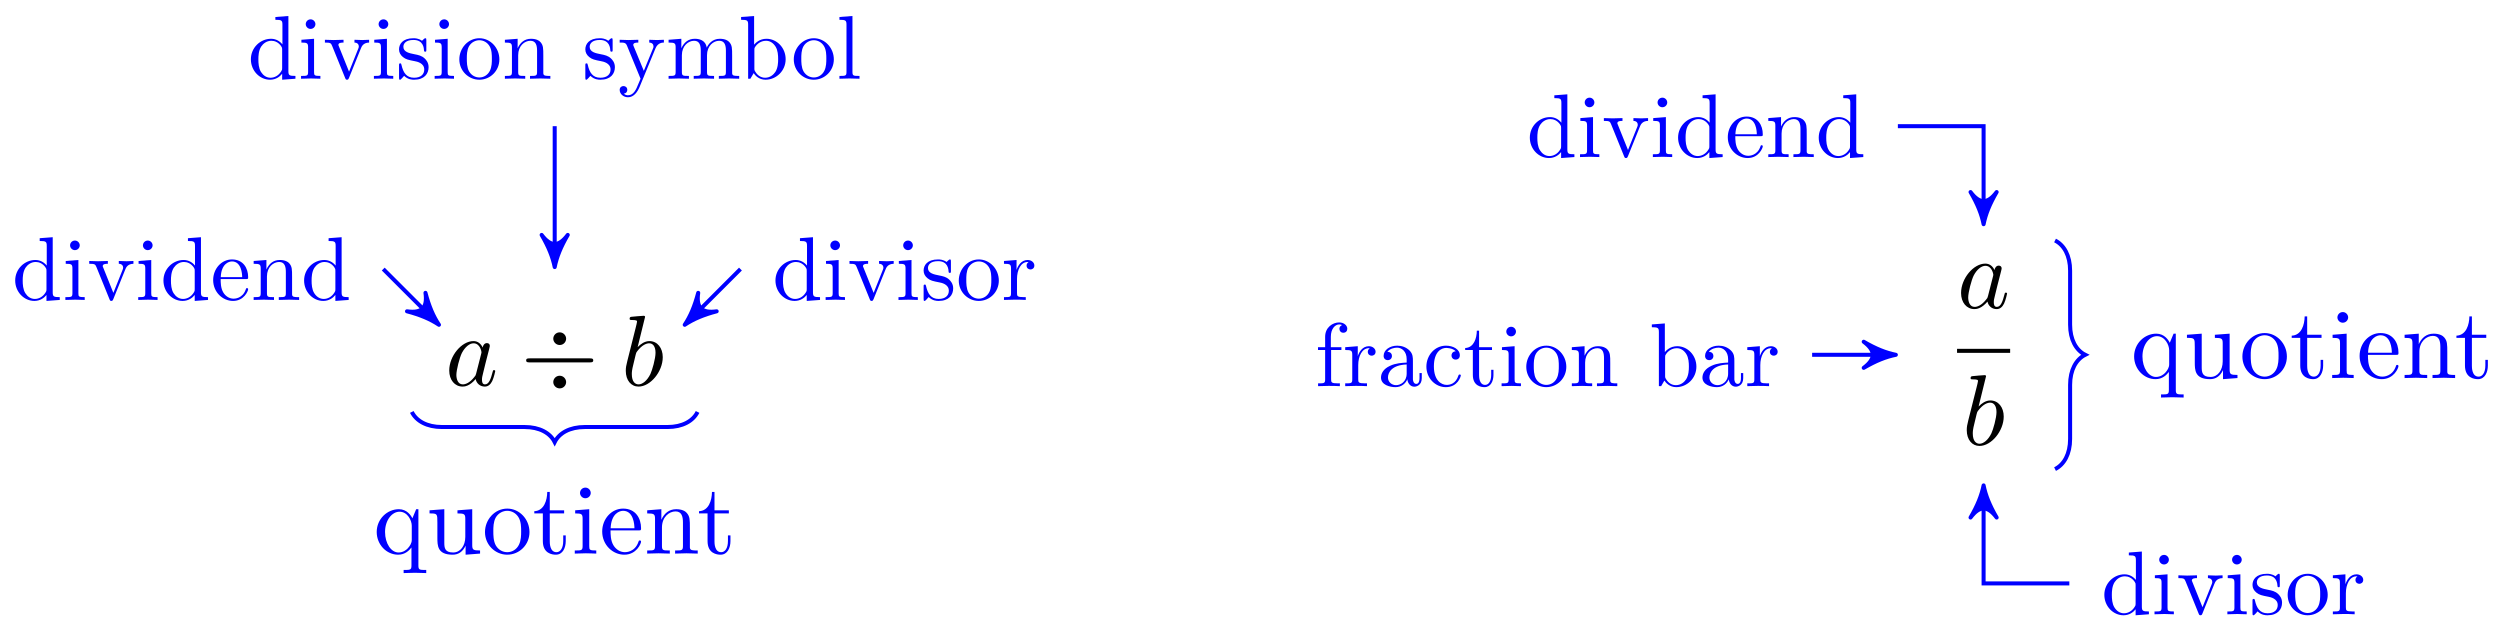
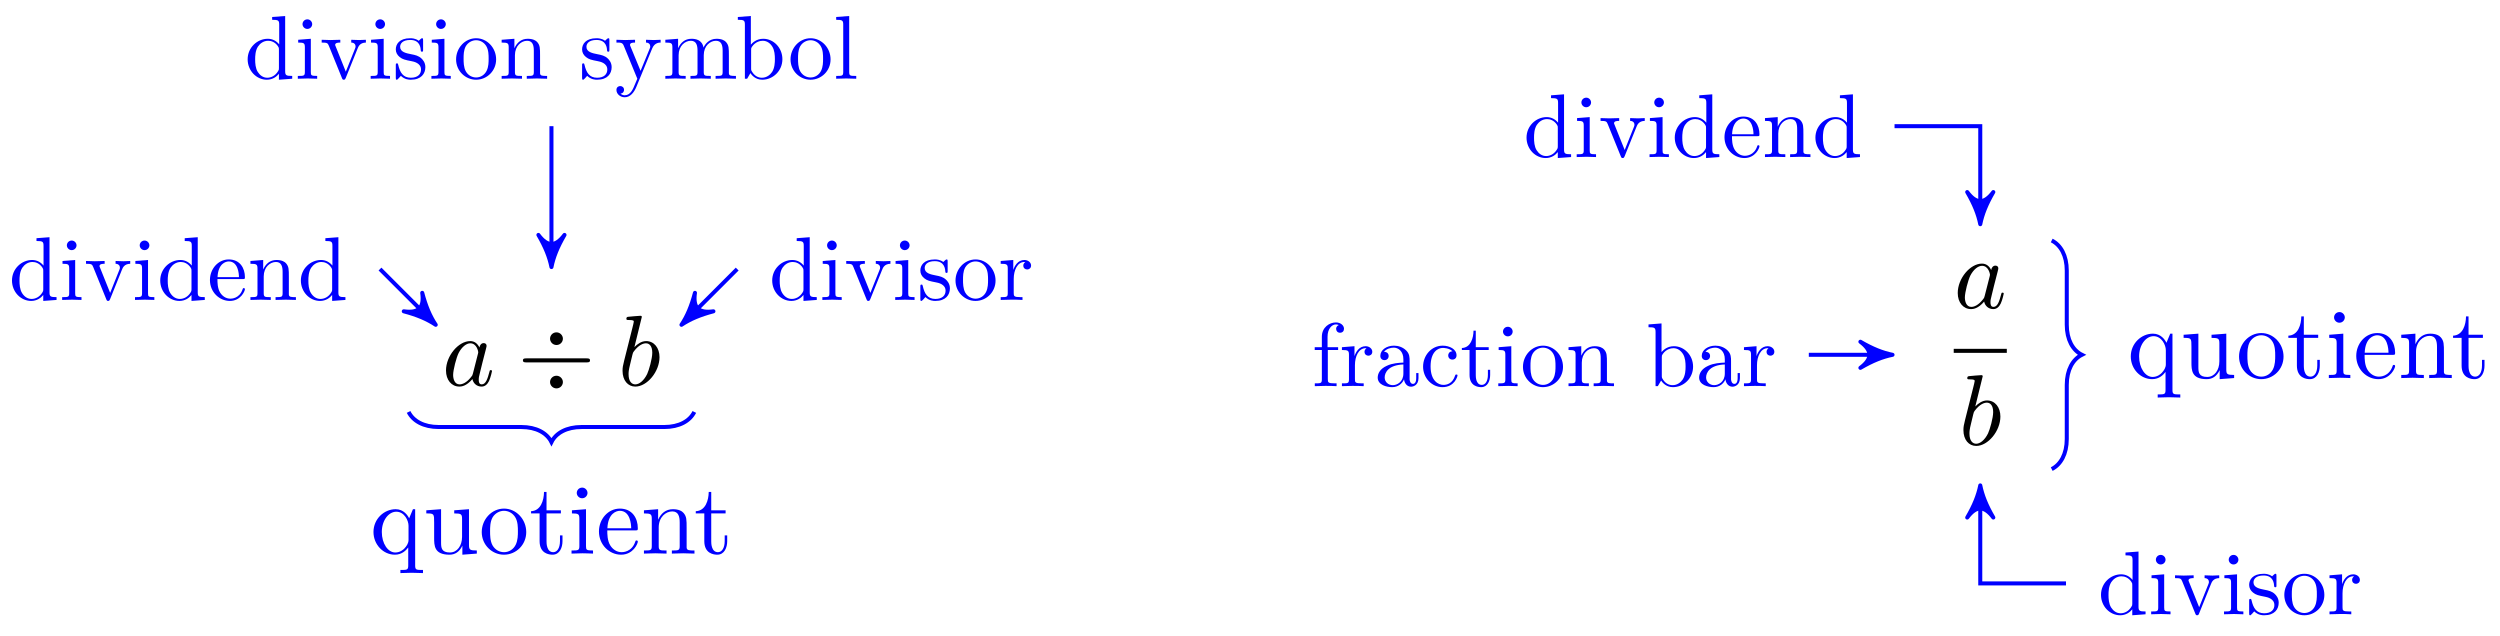
<svg xmlns="http://www.w3.org/2000/svg" xmlns:xlink="http://www.w3.org/1999/xlink" version="1.1" width="248" height="63" viewBox="0 0 248 63">
  <defs>
    <path id="font_1_1" d="M.373 .378C.355 .415 .326 .442 .281 .442 .164 .442 .04 .295 .04 .149 .04 .055 .095-.011 .173-.011 .193-.011 .243-.007 .303 .064 .311 .022 .346-.011 .394-.011 .429-.011 .452 .012 .468 .044 .485 .08 .498 .141 .498 .143 .498 .153 .489 .153 .486 .153 .476 .153 .475 .149 .472 .135 .455 .07 .437 .011 .396 .011 .369 .011 .366 .037 .366 .057 .366 .079 .368 .087 .379 .131 .39 .173 .392 .183 .401 .221L.437 .361C.444 .389 .444 .391 .444 .395 .444 .412 .432 .422 .415 .422 .391 .422 .376 .4 .373 .378M.308 .119C.303 .101 .303 .099 .288 .082 .244 .027 .203 .011 .175 .011 .125 .011 .111 .066 .111 .105 .111 .155 .143 .278 .166 .324 .197 .383 .242 .42 .282 .42 .347 .42 .361 .338 .361 .332 .361 .326 .359 .32 .358 .315L.308 .119Z" />
    <path id="font_2_1" d="M.453 .466C.453 .498 .426 .529 .389 .529 .351 .529 .325 .498 .325 .466 .325 .434 .352 .403 .389 .403 .427 .403 .453 .434 .453 .466M.453 .034C.453 .066 .426 .097 .389 .097 .351 .097 .325 .066 .325 .034 .325 .002 .352-.029 .389-.029 .427-.029 .453 .002 .453 .034M.09 .27C.073 .27 .055 .27 .055 .25 .055 .23 .073 .23 .09 .23H.688C.705 .23 .723 .23 .723 .25 .723 .27 .705 .27 .688 .27H.09Z" />
    <path id="font_1_2" d="M.239 .683C.239 .684 .239 .694 .226 .694 .203 .694 .13 .686 .104 .684 .096 .683 .085 .682 .085 .664 .085 .652 .094 .652 .109 .652 .157 .652 .159 .645 .159 .635 .159 .628 .15 .594 .145 .573L.063 .247C.051 .197 .047 .181 .047 .146 .047 .051 .1-.011 .174-.011 .292-.011 .415 .138 .415 .282 .415 .373 .362 .442 .282 .442 .236 .442 .195 .413 .165 .382L.239 .683M.145 .305C.151 .327 .151 .329 .16 .34 .209 .405 .254 .42 .28 .42 .316 .42 .343 .39 .343 .326 .343 .267 .31 .152 .292 .114 .259 .047 .213 .011 .174 .011 .14 .011 .107 .038 .107 .112 .107 .131 .107 .15 .123 .213L.145 .305Z" />
    <path id="font_3_47" d="M.527 0V.031C.457 .031 .449 .038 .449 .087V.694L.305 .683V.652C.375 .652 .383 .645 .383 .596V.38C.354 .416 .311 .442 .257 .442 .139 .442 .034 .344 .034 .215 .034 .088 .132-.011 .246-.011 .31-.011 .355 .023 .38 .055V-.011L.527 0M.38 .118C.38 .1 .38 .098 .369 .081 .339 .033 .294 .011 .251 .011 .206 .011 .17 .037 .146 .075 .12 .116 .117 .173 .117 .214 .117 .251 .119 .311 .148 .356 .169 .387 .207 .42 .261 .42 .296 .42 .338 .405 .369 .36 .38 .343 .38 .341 .38 .323V.118Z" />
    <path id="font_3_66" d="M.247 0V.031C.181 .031 .177 .036 .177 .075V.442L.037 .431V.4C.102 .4 .111 .394 .111 .345V.076C.111 .031 .1 .031 .033 .031V0L.143 .003C.178 .003 .213 .001 .247 0M.192 .604C.192 .631 .169 .657 .139 .657 .105 .657 .085 .629 .085 .604 .085 .577 .108 .551 .138 .551 .172 .551 .192 .579 .192 .604Z" />
    <path id="font_3_112" d="M.508 .4V.431C.485 .429 .456 .428 .433 .428L.346 .431V.4C.383 .399 .394 .376 .394 .357 .394 .348 .392 .344 .388 .333L.286 .078 .174 .357C.168 .37 .168 .374 .168 .374 .168 .4 .207 .4 .225 .4V.431L.116 .428C.089 .428 .049 .429 .019 .431V.4C.082 .4 .086 .394 .099 .363L.243 .008C.249-.006 .251-.011 .264-.011 .277-.011 .281-.002 .285 .008L.416 .333C.425 .356 .442 .399 .508 .4Z" />
    <path id="font_3_98" d="M.36 .128C.36 .181 .33 .211 .318 .223 .285 .255 .246 .263 .204 .271 .148 .282 .081 .295 .081 .353 .081 .388 .107 .429 .193 .429 .303 .429 .308 .339 .31 .308 .311 .299 .322 .299 .322 .299 .335 .299 .335 .304 .335 .323V.424C.335 .441 .335 .448 .324 .448 .319 .448 .317 .448 .304 .436 .301 .432 .291 .423 .287 .42 .249 .448 .208 .448 .193 .448 .071 .448 .033 .381 .033 .325 .033 .29 .049 .262 .076 .24 .108 .214 .136 .208 .208 .194 .23 .19 .312 .174 .312 .102 .312 .051 .277 .011 .199 .011 .115 .011 .079 .068 .06 .153 .057 .166 .056 .17 .046 .17 .033 .17 .033 .163 .033 .145V.013C.033-.004 .033-.011 .044-.011 .049-.011 .05-.01 .069 .009 .071 .011 .071 .013 .089 .032 .133-.01 .178-.011 .199-.011 .314-.011 .36 .056 .36 .128V.128Z" />
    <path id="font_3_81" d="M.471 .214C.471 .342 .371 .448 .25 .448 .125 .448 .028 .339 .028 .214 .028 .085 .132-.011 .249-.011 .37-.011 .471 .087 .471 .214M.388 .222C.388 .186 .388 .132 .366 .088 .344 .043 .3 .014 .25 .014 .207 .014 .163 .035 .136 .081 .111 .125 .111 .186 .111 .222 .111 .261 .111 .315 .135 .359 .162 .405 .209 .426 .249 .426 .293 .426 .336 .404 .362 .361 .388 .318 .388 .26 .388 .222Z" />
    <path id="font_3_77" d="M.535 0V.031C.483 .031 .458 .031 .457 .061V.252C.457 .338 .457 .369 .426 .405 .412 .422 .379 .442 .321 .442 .248 .442 .201 .399 .173 .337V.442L.032 .431V.4C.102 .4 .11 .393 .11 .344V.076C.11 .031 .099 .031 .032 .031V0L.145 .003 .257 0V.031C.19 .031 .179 .031 .179 .076V.26C.179 .364 .25 .42 .314 .42 .377 .42 .388 .366 .388 .309V.076C.388 .031 .377 .031 .31 .031V0L.423 .003 .535 0Z" />
    <path id="font_3_118" d="M.508 .4V.431C.485 .429 .456 .428 .433 .428L.346 .431V.4C.377 .399 .393 .382 .393 .357 .393 .347 .392 .345 .387 .333L.286 .087 .175 .356C.171 .366 .169 .37 .169 .374 .169 .4 .206 .4 .225 .4V.431L.116 .428C.089 .428 .049 .429 .019 .431V.4C.067 .4 .086 .4 .1 .365L.25-0 .225-.059C.203-.114 .175-.183 .111-.183 .106-.183 .083-.183 .064-.165 .095-.161 .103-.139 .103-.123 .103-.097 .084-.081 .061-.081 .041-.081 .019-.094 .019-.124 .019-.169 .061-.205 .111-.205 .174-.205 .215-.148 .239-.091L.415 .336C.441 .399 .492 .4 .508 .4Z" />
    <path id="font_3_75" d="M.813 0V.031C.761 .031 .736 .031 .735 .061V.252C.735 .338 .735 .369 .704 .405 .69 .422 .657 .442 .599 .442 .515 .442 .471 .382 .454 .344 .44 .431 .366 .442 .321 .442 .248 .442 .201 .399 .173 .337V.442L.032 .431V.4C.102 .4 .11 .393 .11 .344V.076C.11 .031 .099 .031 .032 .031V0L.145 .003 .257 0V.031C.19 .031 .179 .031 .179 .076V.26C.179 .364 .25 .42 .314 .42 .377 .42 .388 .366 .388 .309V.076C.388 .031 .377 .031 .31 .031V0L.423 .003 .535 0V.031C.468 .031 .457 .031 .457 .076V.26C.457 .364 .528 .42 .592 .42 .655 .42 .666 .366 .666 .309V.076C.666 .031 .655 .031 .588 .031V0L.701 .003 .813 0Z" />
    <path id="font_3_35" d="M.521 .216C.521 .343 .423 .442 .309 .442 .231 .442 .188 .395 .172 .377V.694L.028 .683V.652C.098 .652 .106 .645 .106 .596V0H.131L.167 .062C.182 .039 .224-.011 .298-.011 .417-.011 .521 .087 .521 .216M.438 .217C.438 .18 .436 .12 .407 .075 .386 .044 .348 .011 .294 .011 .249 .011 .213 .035 .189 .072 .175 .093 .175 .096 .175 .114V.32C.175 .339 .175 .34 .186 .356 .225 .412 .28 .42 .304 .42 .349 .42 .385 .394 .409 .356 .435 .315 .438 .258 .438 .217V.217Z" />
    <path id="font_3_72" d="M.255 0V.031C.188 .031 .177 .031 .177 .076V.694L.033 .683V.652C.103 .652 .111 .645 .111 .596V.076C.111 .031 .1 .031 .033 .031V0L.144 .003 .255 0Z" />
    <path id="font_3_50" d="M.415 .119C.415 .129 .407 .131 .402 .131 .393 .131 .391 .125 .389 .117 .354 .014 .264 .014 .254 .014 .204 .014 .164 .044 .141 .081 .111 .129 .111 .195 .111 .231H.39C.412 .231 .415 .231 .415 .252 .415 .351 .361 .448 .236 .448 .12 .448 .028 .345 .028 .22 .028 .086 .133-.011 .248-.011 .37-.011 .415 .1 .415 .119M.349 .252H.112C.118 .401 .202 .426 .236 .426 .339 .426 .349 .291 .349 .252Z" />
    <path id="font_3_96" d="M.364 .381C.364 .413 .333 .442 .29 .442 .217 .442 .181 .375 .167 .332V.442L.028 .431V.4C.098 .4 .106 .393 .106 .344V.076C.106 .031 .095 .031 .028 .031V0L.142 .003C.182 .003 .229 .003 .269 0V.031H.248C.174 .031 .172 .042 .172 .078V.232C.172 .331 .214 .42 .29 .42 .297 .42 .299 .42 .301 .419 .298 .418 .278 .406 .278 .38 .278 .352 .299 .337 .321 .337 .339 .337 .364 .349 .364 .381Z" />
    <path id="font_3_91" d="M.527-.194V-.163C.46-.163 .449-.163 .449-.118V.442H.427L.389 .351C.376 .379 .335 .442 .255 .442 .139 .442 .034 .345 .034 .215 .034 .09 .131-.011 .247-.011 .317-.011 .358 .032 .38 .061V-.118C.38-.163 .369-.163 .302-.163V-.194L.414-.191 .527-.194M.383 .136C.383 .104 .365 .076 .343 .052 .33 .038 .298 .011 .251 .011 .178 .011 .117 .1 .117 .215 .117 .334 .187 .417 .261 .417 .341 .417 .383 .33 .383 .277V.136Z" />
    <path id="font_3_109" d="M.535 0V.031C.465 .031 .457 .038 .457 .087V.442L.31 .431V.4C.38 .4 .388 .393 .388 .344V.166C.388 .079 .34 .011 .267 .011 .183 .011 .179 .058 .179 .11V.442L.032 .431V.4C.11 .4 .11 .397 .11 .308V.158C.11 .08 .11-.011 .262-.011 .318-.011 .362 .017 .391 .079V-.011L.535 0Z" />
    <path id="font_3_105" d="M.332 .124V.181H.307V.126C.307 .052 .277 .014 .24 .014 .173 .014 .173 .105 .173 .122V.4H.316V.431H.173V.614H.148C.147 .532 .117 .426 .019 .422V.4H.104V.124C.104 .001 .197-.011 .233-.011 .304-.011 .332 .06 .332 .124V.124Z" />
    <path id="font_3_55" d="M.357 .635C.357 .672 .32 .705 .267 .705 .197 .705 .112 .652 .112 .546V.431H.033V.4H.112V.076C.112 .031 .101 .031 .034 .031V0L.148 .003C.188 .003 .235 .003 .275 0V.031H.254C.18 .031 .178 .042 .178 .078V.4H.292V.431H.175V.547C.175 .635 .223 .683 .267 .683 .27 .683 .285 .683 .3 .676 .288 .672 .27 .659 .27 .634 .27 .611 .286 .591 .313 .591 .342 .591 .357 .611 .357 .635Z" />
    <path id="font_3_28" d="M.483 .089V.145H.458V.089C.458 .031 .433 .025 .422 .025 .389 .025 .385 .07 .385 .075V.275C.385 .317 .385 .356 .349 .393 .31 .432 .26 .448 .212 .448 .13 .448 .061 .401 .061 .335 .061 .305 .081 .288 .107 .288 .135 .288 .153 .308 .153 .334 .153 .346 .148 .379 .102 .38 .129 .415 .178 .426 .21 .426 .259 .426 .316 .387 .316 .298V.261C.265 .258 .195 .255 .132 .225 .057 .191 .032 .139 .032 .095 .032 .014 .129-.011 .192-.011 .258-.011 .304 .029 .323 .076 .327 .036 .354-.006 .401-.006 .422-.006 .483 .008 .483 .089M.316 .14C.316 .045 .244 .011 .199 .011 .15 .011 .109 .046 .109 .096 .109 .151 .151 .234 .316 .24V.14Z" />
    <path id="font_3_43" d="M.415 .119C.415 .129 .405 .129 .402 .129 .393 .129 .391 .125 .389 .119 .36 .026 .295 .014 .258 .014 .205 .014 .117 .057 .117 .218 .117 .381 .199 .423 .252 .423 .261 .423 .324 .422 .359 .386 .318 .383 .312 .353 .312 .34 .312 .314 .33 .294 .358 .294 .384 .294 .404 .311 .404 .341 .404 .409 .328 .448 .251 .448 .126 .448 .034 .34 .034 .216 .034 .088 .133-.011 .249-.011 .383-.011 .415 .109 .415 .119Z" />
  </defs>
-   <use data-text="a" xlink:href="#font_1_1" transform="matrix(9.963496,0,0,-9.962899,44.1659,38.23976)" />
-   <use data-text="÷" xlink:href="#font_2_1" transform="matrix(9.963496,0,0,-9.962899,51.64657,38.23976)" />
-   <use data-text="b" xlink:href="#font_1_2" transform="matrix(9.963496,0,0,-9.962899,61.61045,38.23976)" />
-   <path transform="matrix(1.00009,0,0,-1.00003,55.02588,35.19567)" stroke-width=".399" stroke-linecap="butt" stroke-miterlimit="10" stroke-linejoin="miter" fill="none" stroke="#0000ff" d="M0 9.5V22.678" />
-   <path transform="matrix(0,1.00003,1.00009,0,55.02588,25.695)" d="M.797 0C-.199 .199-1.196 .598-2.391 1.295-1.196 .399-1.196-.399-2.391-1.295-1.196-.598-.199-.199 .797 0Z" fill="#0000ff" />
-   <path transform="matrix(0,1.00003,1.00009,0,55.02588,25.695)" stroke-width=".399" stroke-linecap="butt" stroke-linejoin="round" fill="none" stroke="#0000ff" d="M.797 0C-.199 .199-1.196 .598-2.391 1.295-1.196 .399-1.196-.399-2.391-1.295-1.196-.598-.199-.199 .797 0Z" />
-   <use data-text="d" xlink:href="#font_3_47" transform="matrix(8.967147,0,0,-8.966609,24.58212,7.810145)" fill="#0000ff" />
-   <use data-text="i" xlink:href="#font_3_66" transform="matrix(8.967147,0,0,-8.966609,29.56786,7.810145)" fill="#0000ff" />
-   <use data-text="v" xlink:href="#font_3_112" transform="matrix(8.967147,0,0,-8.966609,32.06073,7.810145)" fill="#0000ff" />
-   <use data-text="i" xlink:href="#font_3_66" transform="matrix(8.967147,0,0,-8.966609,36.79538,7.810145)" fill="#0000ff" />
-   <use data-text="s" xlink:href="#font_3_98" transform="matrix(8.967147,0,0,-8.966609,39.28825,7.810145)" fill="#0000ff" />
-   <use data-text="i" xlink:href="#font_3_66" transform="matrix(8.967147,0,0,-8.966609,42.82131,7.810145)" fill="#0000ff" />
-   <use data-text="o" xlink:href="#font_3_81" transform="matrix(8.967147,0,0,-8.966609,45.31418,7.810145)" fill="#0000ff" />
-   <use data-text="n" xlink:href="#font_3_77" transform="matrix(8.967147,0,0,-8.966609,49.79775,7.810145)" fill="#0000ff" />
-   <use data-text="s" xlink:href="#font_3_98" transform="matrix(8.967147,0,0,-8.966609,57.76953,7.810145)" fill="#0000ff" />
-   <use data-text="y" xlink:href="#font_3_118" transform="matrix(8.967147,0,0,-8.966609,61.30258,7.810145)" fill="#0000ff" />
-   <use data-text="m" xlink:href="#font_3_75" transform="matrix(8.967147,0,0,-8.966609,66.03725,7.810145)" fill="#0000ff" />
-   <use data-text="b" xlink:href="#font_3_35" transform="matrix(8.967147,0,0,-8.966609,73.26476,7.810145)" fill="#0000ff" />
-   <use data-text="o" xlink:href="#font_3_81" transform="matrix(8.967147,0,0,-8.966609,78.4926,7.810145)" fill="#0000ff" />
-   <use data-text="l" xlink:href="#font_3_72" transform="matrix(8.967147,0,0,-8.966609,82.97617,7.810145)" fill="#0000ff" />
-   <path transform="matrix(1.00009,0,0,-1.00003,55.02588,35.19567)" stroke-width=".399" stroke-linecap="butt" stroke-miterlimit="10" stroke-linejoin="miter" fill="none" stroke="#0000ff" d="M-12.043 3.539-17.008 8.504" />
-   <path transform="matrix(.7071637,.7071212,.7071637,-.7071212,42.98136,31.65624)" d="M.797 0C-.199 .199-1.196 .598-2.391 1.295-1.196 .399-1.196-.399-2.391-1.295-1.196-.598-.199-.199 .797 0Z" fill="#0000ff" />
-   <path transform="matrix(.7071637,.7071212,.7071637,-.7071212,42.98136,31.65624)" stroke-width=".399" stroke-linecap="butt" stroke-linejoin="round" fill="none" stroke="#0000ff" d="M.797 0C-.199 .199-1.196 .598-2.391 1.295-1.196 .399-1.196-.399-2.391-1.295-1.196-.598-.199-.199 .797 0Z" />
-   <use data-text="d" xlink:href="#font_3_47" transform="matrix(8.967147,0,0,-8.966609,1.203026,29.7538)" fill="#0000ff" />
-   <use data-text="i" xlink:href="#font_3_66" transform="matrix(8.967147,0,0,-8.966609,6.188759,29.7538)" fill="#0000ff" />
-   <use data-text="v" xlink:href="#font_3_112" transform="matrix(8.967147,0,0,-8.966609,8.681633,29.7538)" fill="#0000ff" />
-   <use data-text="i" xlink:href="#font_3_66" transform="matrix(8.967147,0,0,-8.966609,13.41628,29.7538)" fill="#0000ff" />
-   <use data-text="d" xlink:href="#font_3_47" transform="matrix(8.967147,0,0,-8.966609,15.90916,29.7538)" fill="#0000ff" />
-   <use data-text="e" xlink:href="#font_3_50" transform="matrix(8.967147,0,0,-8.966609,20.89487,29.7538)" fill="#0000ff" />
-   <use data-text="n" xlink:href="#font_3_77" transform="matrix(8.967147,0,0,-8.966609,24.8763,29.7538)" fill="#0000ff" />
-   <use data-text="d" xlink:href="#font_3_47" transform="matrix(8.967147,0,0,-8.966609,29.86202,29.7538)" fill="#0000ff" />
-   <path transform="matrix(1.00009,0,0,-1.00003,55.02588,35.19567)" stroke-width=".399" stroke-linecap="butt" stroke-miterlimit="10" stroke-linejoin="miter" fill="none" stroke="#0000ff" d="M13.46 3.539 18.425 8.504" />
-   <path transform="matrix(-.7071637,.7071212,.7071637,.7071212,68.48752,31.65624)" d="M.797 0C-.199 .199-1.196 .598-2.391 1.295-1.196 .399-1.196-.399-2.391-1.295-1.196-.598-.199-.199 .797 0Z" fill="#0000ff" />
-   <path transform="matrix(-.7071637,.7071212,.7071637,.7071212,68.48752,31.65624)" stroke-width=".399" stroke-linecap="butt" stroke-linejoin="round" fill="none" stroke="#0000ff" d="M.797 0C-.199 .199-1.196 .598-2.391 1.295-1.196 .399-1.196-.399-2.391-1.295-1.196-.598-.199-.199 .797 0Z" />
-   <use data-text="d" xlink:href="#font_3_47" transform="matrix(8.967147,0,0,-8.966609,76.62081,29.7538)" fill="#0000ff" />
-   <use data-text="i" xlink:href="#font_3_66" transform="matrix(8.967147,0,0,-8.966609,81.60655,29.7538)" fill="#0000ff" />
-   <use data-text="v" xlink:href="#font_3_112" transform="matrix(8.967147,0,0,-8.966609,84.09942,29.7538)" fill="#0000ff" />
-   <use data-text="i" xlink:href="#font_3_66" transform="matrix(8.967147,0,0,-8.966609,88.83407,29.7538)" fill="#0000ff" />
-   <use data-text="s" xlink:href="#font_3_98" transform="matrix(8.967147,0,0,-8.966609,91.32694,29.7538)" fill="#0000ff" />
-   <use data-text="o" xlink:href="#font_3_81" transform="matrix(8.967147,0,0,-8.966609,94.85999,29.7538)" fill="#0000ff" />
-   <use data-text="r" xlink:href="#font_3_96" transform="matrix(8.967147,0,0,-8.966609,99.34356,29.7538)" fill="#0000ff" />
-   <path transform="matrix(1.00009,0,0,-1.00003,55.02588,35.19567)" stroke-width=".399" stroke-linecap="butt" stroke-miterlimit="10" stroke-linejoin="miter" fill="none" stroke="#0000ff" d="M14.173-5.669C13.725-6.566 12.679-7.164 11.185-7.164H2.989C1.494-7.164 .448-7.761 0-8.658-.448-7.761-1.494-7.164-2.989-7.164H-11.185C-12.679-7.164-13.725-6.566-14.173-5.669" />
-   <use data-text="q" xlink:href="#font_3_91" transform="matrix(9.963496,0,0,-9.962899,37.03126,54.91626)" fill="#0000ff" />
-   <use data-text="u" xlink:href="#font_3_109" transform="matrix(9.963496,0,0,-9.962899,42.29199,54.91626)" fill="#0000ff" />
-   <use data-text="o" xlink:href="#font_3_81" transform="matrix(9.963496,0,0,-9.962899,47.83167,54.91626)" fill="#0000ff" />
-   <use data-text="t" xlink:href="#font_3_105" transform="matrix(9.963496,0,0,-9.962899,52.81343,54.91626)" fill="#0000ff" />
-   <use data-text="i" xlink:href="#font_3_66" transform="matrix(9.963496,0,0,-9.962899,56.68923,54.91626)" fill="#0000ff" />
-   <use data-text="e" xlink:href="#font_3_50" transform="matrix(9.963496,0,0,-9.962899,59.45909,54.91626)" fill="#0000ff" />
-   <use data-text="n" xlink:href="#font_3_77" transform="matrix(9.963496,0,0,-9.962899,63.88288,54.91626)" fill="#0000ff" />
-   <use data-text="t" xlink:href="#font_3_105" transform="matrix(9.963496,0,0,-9.962899,69.15356,54.91626)" fill="#0000ff" />
-   <use data-text="a" xlink:href="#font_1_1" transform="matrix(9.963496,0,0,-9.962899,194.1394,30.55353)" />
-   <path transform="matrix(1.00009,0,0,-1.00003,49.9104,15.09606)" stroke-width=".399" stroke-linecap="butt" stroke-miterlimit="10" stroke-linejoin="miter" fill="none" stroke="#000000" d="M144.216-19.707H149.482" />
-   <use data-text="b" xlink:href="#font_1_2" transform="matrix(9.963496,0,0,-9.962899,194.6344,44.12794)" />
-   <path transform="matrix(1.00009,0,0,-1.00003,55.02588,35.19567)" stroke-width=".399" stroke-linecap="butt" stroke-miterlimit="10" stroke-linejoin="miter" fill="none" stroke="#0000ff" d="M141.734 13.752V22.678H133.23" />
-   <path transform="matrix(0,1.00003,1.00009,0,196.7727,21.44305)" d="M.797 0C-.199 .199-1.196 .598-2.391 1.295-1.196 .399-1.196-.399-2.391-1.295-1.196-.598-.199-.199 .797 0Z" fill="#0000ff" />
-   <path transform="matrix(0,1.00003,1.00009,0,196.7727,21.44305)" stroke-width=".399" stroke-linecap="butt" stroke-linejoin="round" fill="none" stroke="#0000ff" d="M.797 0C-.199 .199-1.196 .598-2.391 1.295-1.196 .399-1.196-.399-2.391-1.295-1.196-.598-.199-.199 .797 0Z" />
-   <use data-text="d" xlink:href="#font_3_47" transform="matrix(8.967147,0,0,-8.966609,151.4546,15.57938)" fill="#0000ff" />
-   <use data-text="i" xlink:href="#font_3_66" transform="matrix(8.967147,0,0,-8.966609,156.4403,15.57938)" fill="#0000ff" />
-   <use data-text="v" xlink:href="#font_3_112" transform="matrix(8.967147,0,0,-8.966609,158.9332,15.57938)" fill="#0000ff" />
-   <use data-text="i" xlink:href="#font_3_66" transform="matrix(8.967147,0,0,-8.966609,163.6678,15.57938)" fill="#0000ff" />
-   <use data-text="d" xlink:href="#font_3_47" transform="matrix(8.967147,0,0,-8.966609,166.1607,15.57938)" fill="#0000ff" />
-   <use data-text="e" xlink:href="#font_3_50" transform="matrix(8.967147,0,0,-8.966609,171.1464,15.57938)" fill="#0000ff" />
-   <use data-text="n" xlink:href="#font_3_77" transform="matrix(8.967147,0,0,-8.966609,175.1278,15.57938)" fill="#0000ff" />
-   <use data-text="d" xlink:href="#font_3_47" transform="matrix(8.967147,0,0,-8.966609,180.1135,15.57938)" fill="#0000ff" />
-   <path transform="matrix(1.00009,0,0,-1.00003,55.02588,35.19567)" stroke-width=".399" stroke-linecap="butt" stroke-miterlimit="10" stroke-linejoin="miter" fill="none" stroke="#0000ff" d="M132.234 0H124.726" />
-   <path transform="matrix(1.00009,0,0,-1.00003,187.2714,35.19567)" d="M.797 0C-.199 .199-1.196 .598-2.391 1.295-1.196 .399-1.196-.399-2.391-1.295-1.196-.598-.199-.199 .797 0Z" fill="#0000ff" />
-   <path transform="matrix(1.00009,0,0,-1.00003,187.2714,35.19567)" stroke-width=".399" stroke-linecap="butt" stroke-linejoin="round" fill="none" stroke="#0000ff" d="M.797 0C-.199 .199-1.196 .598-2.391 1.295-1.196 .399-1.196-.399-2.391-1.295-1.196-.598-.199-.199 .797 0Z" />
-   <use data-text="f" xlink:href="#font_3_55" transform="matrix(8.967147,0,0,-8.966609,130.4496,38.30706)" fill="#0000ff" />
-   <use data-text="r" xlink:href="#font_3_96" transform="matrix(8.967147,0,0,-8.966609,133.1936,38.30706)" fill="#0000ff" />
-   <use data-text="a" xlink:href="#font_3_28" transform="matrix(8.967147,0,0,-8.966609,136.7087,38.30706)" fill="#0000ff" />
-   <use data-text="c" xlink:href="#font_3_43" transform="matrix(8.967147,0,0,-8.966609,141.1923,38.30706)" fill="#0000ff" />
-   <use data-text="t" xlink:href="#font_3_105" transform="matrix(8.967147,0,0,-8.966609,145.1737,38.30706)" fill="#0000ff" />
-   <use data-text="i" xlink:href="#font_3_66" transform="matrix(8.967147,0,0,-8.966609,148.6619,38.30706)" fill="#0000ff" />
-   <use data-text="o" xlink:href="#font_3_81" transform="matrix(8.967147,0,0,-8.966609,151.1548,38.30706)" fill="#0000ff" />
-   <use data-text="n" xlink:href="#font_3_77" transform="matrix(8.967147,0,0,-8.966609,155.6384,38.30706)" fill="#0000ff" />
-   <use data-text="b" xlink:href="#font_3_35" transform="matrix(8.967147,0,0,-8.966609,163.6102,38.30706)" fill="#0000ff" />
-   <use data-text="a" xlink:href="#font_3_28" transform="matrix(8.967147,0,0,-8.966609,168.5959,38.30706)" fill="#0000ff" />
-   <use data-text="r" xlink:href="#font_3_96" transform="matrix(8.967147,0,0,-8.966609,173.0795,38.30706)" fill="#0000ff" />
-   <path transform="matrix(1.00009,0,0,-1.00003,55.02588,35.19567)" stroke-width=".399" stroke-linecap="butt" stroke-miterlimit="10" stroke-linejoin="miter" fill="none" stroke="#0000ff" d="M141.734-13.752V-22.678H150.238" />
-   <path transform="matrix(0,-1.00003,-1.00009,-0,196.7727,48.94829)" d="M.797 0C-.199 .199-1.196 .598-2.391 1.295-1.196 .399-1.196-.399-2.391-1.295-1.196-.598-.199-.199 .797 0Z" fill="#0000ff" />
-   <path transform="matrix(0,-1.00003,-1.00009,-0,196.7727,48.94829)" stroke-width=".399" stroke-linecap="butt" stroke-linejoin="round" fill="none" stroke="#0000ff" d="M.797 0C-.199 .199-1.196 .598-2.391 1.295-1.196 .399-1.196-.399-2.391-1.295-1.196-.598-.199-.199 .797 0Z" />
-   <use data-text="d" xlink:href="#font_3_47" transform="matrix(8.967147,0,0,-8.966609,208.4457,60.93574)" fill="#0000ff" />
-   <use data-text="i" xlink:href="#font_3_66" transform="matrix(8.967147,0,0,-8.966609,213.4314,60.93574)" fill="#0000ff" />
-   <use data-text="v" xlink:href="#font_3_112" transform="matrix(8.967147,0,0,-8.966609,215.9243,60.93574)" fill="#0000ff" />
-   <use data-text="i" xlink:href="#font_3_66" transform="matrix(8.967147,0,0,-8.966609,220.6589,60.93574)" fill="#0000ff" />
-   <use data-text="s" xlink:href="#font_3_98" transform="matrix(8.967147,0,0,-8.966609,223.1518,60.93574)" fill="#0000ff" />
-   <use data-text="o" xlink:href="#font_3_81" transform="matrix(8.967147,0,0,-8.966609,226.6849,60.93574)" fill="#0000ff" />
-   <use data-text="r" xlink:href="#font_3_96" transform="matrix(8.967147,0,0,-8.966609,231.1684,60.93574)" fill="#0000ff" />
-   <path transform="matrix(1.00009,0,0,-1.00003,55.02588,35.19567)" stroke-width=".399" stroke-linecap="butt" stroke-miterlimit="10" stroke-linejoin="miter" fill="none" stroke="#0000ff" d="M148.821 11.339C149.717 10.89 150.315 9.844 150.315 8.35V2.989C150.315 1.494 150.913 .448 151.81-0 150.913-.449 150.315-1.495 150.315-2.989V-8.35C150.315-9.845 149.717-10.891 148.821-11.339" />
-   <use data-text="q" xlink:href="#font_3_91" transform="matrix(9.963496,0,0,-9.962899,211.3659,37.50274)" fill="#0000ff" />
-   <use data-text="u" xlink:href="#font_3_109" transform="matrix(9.963496,0,0,-9.962899,216.6267,37.50274)" fill="#0000ff" />
-   <use data-text="o" xlink:href="#font_3_81" transform="matrix(9.963496,0,0,-9.962899,222.1664,37.50274)" fill="#0000ff" />
-   <use data-text="t" xlink:href="#font_3_105" transform="matrix(9.963496,0,0,-9.962899,227.1481,37.50274)" fill="#0000ff" />
-   <use data-text="i" xlink:href="#font_3_66" transform="matrix(9.963496,0,0,-9.962899,231.0239,37.50274)" fill="#0000ff" />
-   <use data-text="e" xlink:href="#font_3_50" transform="matrix(9.963496,0,0,-9.962899,233.7938,37.50274)" fill="#0000ff" />
-   <use data-text="n" xlink:href="#font_3_77" transform="matrix(9.963496,0,0,-9.962899,238.2176,37.50274)" fill="#0000ff" />
-   <use data-text="t" xlink:href="#font_3_105" transform="matrix(9.963496,0,0,-9.962899,243.4882,37.50274)" fill="#0000ff" />
+   <use data-text="a" xlink:href="#font_1_1" transform="matrix(9.962899,0,0,-9.962899,43.84486,38.23976)" />
+   <use data-text="÷" xlink:href="#font_2_1" transform="matrix(9.962899,0,0,-9.962899,51.3261,38.23976)" />
+   <use data-text="b" xlink:href="#font_1_2" transform="matrix(9.962899,0,0,-9.962899,61.28839,38.23976)" />
+   <path transform="matrix(1.00003,0,0,-1.00003,54.70419,35.19567)" stroke-width=".399" stroke-linecap="butt" stroke-miterlimit="10" stroke-linejoin="miter" fill="none" stroke="#0000ff" d="M0 9.5V22.678" />
+   <path transform="matrix(0,1.00003,1.00003,0,54.70419,25.695)" d="M.797 0C-.199 .199-1.196 .598-2.391 1.295-1.196 .399-1.196-.399-2.391-1.295-1.196-.598-.199-.199 .797 0Z" fill="#0000ff" />
+   <path transform="matrix(0,1.00003,1.00003,0,54.70419,25.695)" stroke-width=".399" stroke-linecap="butt" stroke-linejoin="round" fill="none" stroke="#0000ff" d="M.797 0C-.199 .199-1.196 .598-2.391 1.295-1.196 .399-1.196-.399-2.391-1.295-1.196-.598-.199-.199 .797 0Z" />
+   <use data-text="d" xlink:href="#font_3_47" transform="matrix(8.966609,0,0,-8.966609,24.26208,7.810145)" fill="#0000ff" />
+   <use data-text="i" xlink:href="#font_3_66" transform="matrix(8.966609,0,0,-8.966609,29.24751,7.810145)" fill="#0000ff" />
+   <use data-text="v" xlink:href="#font_3_112" transform="matrix(8.966609,0,0,-8.966609,31.74023,7.810145)" fill="#0000ff" />
+   <use data-text="i" xlink:href="#font_3_66" transform="matrix(8.966609,0,0,-8.966609,36.4746,7.810145)" fill="#0000ff" />
+   <use data-text="s" xlink:href="#font_3_98" transform="matrix(8.966609,0,0,-8.966609,38.96732,7.810145)" fill="#0000ff" />
+   <use data-text="i" xlink:href="#font_3_66" transform="matrix(8.966609,0,0,-8.966609,42.50017,7.810145)" fill="#0000ff" />
+   <use data-text="o" xlink:href="#font_3_81" transform="matrix(8.966609,0,0,-8.966609,44.99289,7.810145)" fill="#0000ff" />
+   <use data-text="n" xlink:href="#font_3_77" transform="matrix(8.966609,0,0,-8.966609,49.47618,7.810145)" fill="#0000ff" />
+   <use data-text="s" xlink:href="#font_3_98" transform="matrix(8.966609,0,0,-8.966609,57.4475,7.810145)" fill="#0000ff" />
+   <use data-text="y" xlink:href="#font_3_118" transform="matrix(8.966609,0,0,-8.966609,60.98035,7.810145)" fill="#0000ff" />
+   <use data-text="m" xlink:href="#font_3_75" transform="matrix(8.966609,0,0,-8.966609,65.71471,7.810145)" fill="#0000ff" />
+   <use data-text="b" xlink:href="#font_3_35" transform="matrix(8.966609,0,0,-8.966609,72.94179,7.810145)" fill="#0000ff" />
+   <use data-text="o" xlink:href="#font_3_81" transform="matrix(8.966609,0,0,-8.966609,78.16933,7.810145)" fill="#0000ff" />
+   <use data-text="l" xlink:href="#font_3_72" transform="matrix(8.966609,0,0,-8.966609,82.65262,7.810145)" fill="#0000ff" />
+   <path transform="matrix(1.00003,0,0,-1.00003,54.70419,35.19567)" stroke-width=".399" stroke-linecap="butt" stroke-miterlimit="10" stroke-linejoin="miter" fill="none" stroke="#0000ff" d="M-12.043 3.539-17.008 8.504" />
+   <path transform="matrix(.7071212,.7071212,.7071212,-.7071212,42.66039,31.65624)" d="M.797 0C-.199 .199-1.196 .598-2.391 1.295-1.196 .399-1.196-.399-2.391-1.295-1.196-.598-.199-.199 .797 0Z" fill="#0000ff" />
+   <path transform="matrix(.7071212,.7071212,.7071212,-.7071212,42.66039,31.65624)" stroke-width=".399" stroke-linecap="butt" stroke-linejoin="round" fill="none" stroke="#0000ff" d="M.797 0C-.199 .199-1.196 .598-2.391 1.295-1.196 .399-1.196-.399-2.391-1.295-1.196-.598-.199-.199 .797 0Z" />
+   <use data-text="d" xlink:href="#font_3_47" transform="matrix(8.966609,0,0,-8.966609,.8843765,29.7538)" fill="#0000ff" />
+   <use data-text="i" xlink:href="#font_3_66" transform="matrix(8.966609,0,0,-8.966609,5.869812,29.7538)" fill="#0000ff" />
+   <use data-text="v" xlink:href="#font_3_112" transform="matrix(8.966609,0,0,-8.966609,8.362534,29.7538)" fill="#0000ff" />
+   <use data-text="i" xlink:href="#font_3_66" transform="matrix(8.966609,0,0,-8.966609,13.09689,29.7538)" fill="#0000ff" />
+   <use data-text="d" xlink:href="#font_3_47" transform="matrix(8.966609,0,0,-8.966609,15.58962,29.7538)" fill="#0000ff" />
+   <use data-text="e" xlink:href="#font_3_50" transform="matrix(8.966609,0,0,-8.966609,20.57504,29.7538)" fill="#0000ff" />
+   <use data-text="n" xlink:href="#font_3_77" transform="matrix(8.966609,0,0,-8.966609,24.55623,29.7538)" fill="#0000ff" />
+   <use data-text="d" xlink:href="#font_3_47" transform="matrix(8.966609,0,0,-8.966609,29.54166,29.7538)" fill="#0000ff" />
+   <path transform="matrix(1.00003,0,0,-1.00003,54.70419,35.19567)" stroke-width=".399" stroke-linecap="butt" stroke-miterlimit="10" stroke-linejoin="miter" fill="none" stroke="#0000ff" d="M13.46 3.539 18.425 8.504" />
+   <path transform="matrix(-.7071212,.7071212,.7071212,.7071212,68.16502,31.65624)" d="M.797 0C-.199 .199-1.196 .598-2.391 1.295-1.196 .399-1.196-.399-2.391-1.295-1.196-.598-.199-.199 .797 0Z" fill="#0000ff" />
+   <path transform="matrix(-.7071212,.7071212,.7071212,.7071212,68.16502,31.65624)" stroke-width=".399" stroke-linecap="butt" stroke-linejoin="round" fill="none" stroke="#0000ff" d="M.797 0C-.199 .199-1.196 .598-2.391 1.295-1.196 .399-1.196-.399-2.391-1.295-1.196-.598-.199-.199 .797 0Z" />
+   <use data-text="d" xlink:href="#font_3_47" transform="matrix(8.966609,0,0,-8.966609,76.29764,29.7538)" fill="#0000ff" />
+   <use data-text="i" xlink:href="#font_3_66" transform="matrix(8.966609,0,0,-8.966609,81.28308,29.7538)" fill="#0000ff" />
+   <use data-text="v" xlink:href="#font_3_112" transform="matrix(8.966609,0,0,-8.966609,83.7758,29.7538)" fill="#0000ff" />
+   <use data-text="i" xlink:href="#font_3_66" transform="matrix(8.966609,0,0,-8.966609,88.51016,29.7538)" fill="#0000ff" />
+   <use data-text="s" xlink:href="#font_3_98" transform="matrix(8.966609,0,0,-8.966609,91.00289,29.7538)" fill="#0000ff" />
+   <use data-text="o" xlink:href="#font_3_81" transform="matrix(8.966609,0,0,-8.966609,94.53574,29.7538)" fill="#0000ff" />
+   <use data-text="r" xlink:href="#font_3_96" transform="matrix(8.966609,0,0,-8.966609,99.01903,29.7538)" fill="#0000ff" />
+   <path transform="matrix(1.00003,0,0,-1.00003,54.70419,35.19567)" stroke-width=".399" stroke-linecap="butt" stroke-miterlimit="10" stroke-linejoin="miter" fill="none" stroke="#0000ff" d="M14.173-5.669C13.725-6.566 12.679-7.164 11.185-7.164H2.989C1.494-7.164 .448-7.761 0-8.658-.448-7.761-1.494-7.164-2.989-7.164H-11.185C-12.679-7.164-13.725-6.566-14.173-5.669" />
+   <use data-text="q" xlink:href="#font_3_91" transform="matrix(9.962899,0,0,-9.962899,36.71066,54.91626)" fill="#0000ff" />
+   <use data-text="u" xlink:href="#font_3_109" transform="matrix(9.962899,0,0,-9.962899,41.97106,54.91626)" fill="#0000ff" />
+   <use data-text="o" xlink:href="#font_3_81" transform="matrix(9.962899,0,0,-9.962899,47.51043,54.91626)" fill="#0000ff" />
+   <use data-text="t" xlink:href="#font_3_105" transform="matrix(9.962899,0,0,-9.962899,52.49188,54.91626)" fill="#0000ff" />
+   <use data-text="i" xlink:href="#font_3_66" transform="matrix(9.962899,0,0,-9.962899,56.36746,54.91626)" fill="#0000ff" />
+   <use data-text="e" xlink:href="#font_3_50" transform="matrix(9.962899,0,0,-9.962899,59.13714,54.91626)" fill="#0000ff" />
+   <use data-text="n" xlink:href="#font_3_77" transform="matrix(9.962899,0,0,-9.962899,63.56068,54.91626)" fill="#0000ff" />
+   <use data-text="t" xlink:href="#font_3_105" transform="matrix(9.962899,0,0,-9.962899,68.83103,54.91626)" fill="#0000ff" />
+   <use data-text="a" xlink:href="#font_1_1" transform="matrix(9.962899,0,0,-9.962899,193.8094,30.55353)" />
+   <path transform="matrix(1.00003,0,0,-1.00003,52.90715,15.09606)" stroke-width=".399" stroke-linecap="butt" stroke-miterlimit="10" stroke-linejoin="miter" fill="none" stroke="#000000" d="M140.898-19.707H146.164" />
+   <use data-text="b" xlink:href="#font_1_2" transform="matrix(9.962899,0,0,-9.962899,194.3044,44.12794)" />
+   <path transform="matrix(1.00003,0,0,-1.00003,54.70419,35.19567)" stroke-width=".399" stroke-linecap="butt" stroke-miterlimit="10" stroke-linejoin="miter" fill="none" stroke="#0000ff" d="M141.734 13.752V22.678H133.23" />
+   <path transform="matrix(0,1.00003,1.00003,0,196.4425,21.44305)" d="M.797 0C-.199 .199-1.196 .598-2.391 1.295-1.196 .399-1.196-.399-2.391-1.295-1.196-.598-.199-.199 .797 0Z" fill="#0000ff" />
+   <path transform="matrix(0,1.00003,1.00003,0,196.4425,21.44305)" stroke-width=".399" stroke-linecap="butt" stroke-linejoin="round" fill="none" stroke="#0000ff" d="M.797 0C-.199 .199-1.196 .598-2.391 1.295-1.196 .399-1.196-.399-2.391-1.295-1.196-.598-.199-.199 .797 0Z" />
+   <use data-text="d" xlink:href="#font_3_47" transform="matrix(8.966609,0,0,-8.966609,151.1269,15.57938)" fill="#0000ff" />
+   <use data-text="i" xlink:href="#font_3_66" transform="matrix(8.966609,0,0,-8.966609,156.1123,15.57938)" fill="#0000ff" />
+   <use data-text="v" xlink:href="#font_3_112" transform="matrix(8.966609,0,0,-8.966609,158.605,15.57938)" fill="#0000ff" />
+   <use data-text="i" xlink:href="#font_3_66" transform="matrix(8.966609,0,0,-8.966609,163.3394,15.57938)" fill="#0000ff" />
+   <use data-text="d" xlink:href="#font_3_47" transform="matrix(8.966609,0,0,-8.966609,165.8321,15.57938)" fill="#0000ff" />
+   <use data-text="e" xlink:href="#font_3_50" transform="matrix(8.966609,0,0,-8.966609,170.8176,15.57938)" fill="#0000ff" />
+   <use data-text="n" xlink:href="#font_3_77" transform="matrix(8.966609,0,0,-8.966609,174.7987,15.57938)" fill="#0000ff" />
+   <use data-text="d" xlink:href="#font_3_47" transform="matrix(8.966609,0,0,-8.966609,179.7842,15.57938)" fill="#0000ff" />
+   <path transform="matrix(1.00003,0,0,-1.00003,54.70419,35.19567)" stroke-width=".399" stroke-linecap="butt" stroke-miterlimit="10" stroke-linejoin="miter" fill="none" stroke="#0000ff" d="M132.234 0H124.726" />
+   <path transform="matrix(1.00003,0,0,-1.00003,186.9418,35.19567)" d="M.797 0C-.199 .199-1.196 .598-2.391 1.295-1.196 .399-1.196-.399-2.391-1.295-1.196-.598-.199-.199 .797 0Z" fill="#0000ff" />
+   <path transform="matrix(1.00003,0,0,-1.00003,186.9418,35.19567)" stroke-width=".399" stroke-linecap="butt" stroke-linejoin="round" fill="none" stroke="#0000ff" d="M.797 0C-.199 .199-1.196 .598-2.391 1.295-1.196 .399-1.196-.399-2.391-1.295-1.196-.598-.199-.199 .797 0Z" />
+   <use data-text="f" xlink:href="#font_3_55" transform="matrix(8.966609,0,0,-8.966609,130.1233,38.30706)" fill="#0000ff" />
+   <use data-text="r" xlink:href="#font_3_96" transform="matrix(8.966609,0,0,-8.966609,132.867,38.30706)" fill="#0000ff" />
+   <use data-text="a" xlink:href="#font_3_28" transform="matrix(8.966609,0,0,-8.966609,136.382,38.30706)" fill="#0000ff" />
+   <use data-text="c" xlink:href="#font_3_43" transform="matrix(8.966609,0,0,-8.966609,140.8652,38.30706)" fill="#0000ff" />
+   <use data-text="t" xlink:href="#font_3_105" transform="matrix(8.966609,0,0,-8.966609,144.8464,38.30706)" fill="#0000ff" />
+   <use data-text="i" xlink:href="#font_3_66" transform="matrix(8.966609,0,0,-8.966609,148.3344,38.30706)" fill="#0000ff" />
+   <use data-text="o" xlink:href="#font_3_81" transform="matrix(8.966609,0,0,-8.966609,150.8272,38.30706)" fill="#0000ff" />
+   <use data-text="n" xlink:href="#font_3_77" transform="matrix(8.966609,0,0,-8.966609,155.3105,38.30706)" fill="#0000ff" />
+   <use data-text="b" xlink:href="#font_3_35" transform="matrix(8.966609,0,0,-8.966609,163.2818,38.30706)" fill="#0000ff" />
+   <use data-text="a" xlink:href="#font_3_28" transform="matrix(8.966609,0,0,-8.966609,168.2672,38.30706)" fill="#0000ff" />
+   <use data-text="r" xlink:href="#font_3_96" transform="matrix(8.966609,0,0,-8.966609,172.7505,38.30706)" fill="#0000ff" />
+   <path transform="matrix(1.00003,0,0,-1.00003,54.70419,35.19567)" stroke-width=".399" stroke-linecap="butt" stroke-miterlimit="10" stroke-linejoin="miter" fill="none" stroke="#0000ff" d="M141.734-13.752V-22.678H150.238" />
+   <path transform="matrix(0,-1.00003,-1.00003,-0,196.4425,48.94829)" d="M.797 0C-.199 .199-1.196 .598-2.391 1.295-1.196 .399-1.196-.399-2.391-1.295-1.196-.598-.199-.199 .797 0Z" fill="#0000ff" />
+   <path transform="matrix(0,-1.00003,-1.00003,-0,196.4425,48.94829)" stroke-width=".399" stroke-linecap="butt" stroke-linejoin="round" fill="none" stroke="#0000ff" d="M.797 0C-.199 .199-1.196 .598-2.391 1.295-1.196 .399-1.196-.399-2.391-1.295-1.196-.598-.199-.199 .797 0Z" />
+   <use data-text="d" xlink:href="#font_3_47" transform="matrix(8.966609,0,0,-8.966609,208.1146,60.93574)" fill="#0000ff" />
+   <use data-text="i" xlink:href="#font_3_66" transform="matrix(8.966609,0,0,-8.966609,213.1001,60.93574)" fill="#0000ff" />
+   <use data-text="v" xlink:href="#font_3_112" transform="matrix(8.966609,0,0,-8.966609,215.5928,60.93574)" fill="#0000ff" />
+   <use data-text="i" xlink:href="#font_3_66" transform="matrix(8.966609,0,0,-8.966609,220.3271,60.93574)" fill="#0000ff" />
+   <use data-text="s" xlink:href="#font_3_98" transform="matrix(8.966609,0,0,-8.966609,222.8199,60.93574)" fill="#0000ff" />
+   <use data-text="o" xlink:href="#font_3_81" transform="matrix(8.966609,0,0,-8.966609,226.3527,60.93574)" fill="#0000ff" />
+   <use data-text="r" xlink:href="#font_3_96" transform="matrix(8.966609,0,0,-8.966609,230.836,60.93574)" fill="#0000ff" />
+   <path transform="matrix(1.00003,0,0,-1.00003,54.70419,35.19567)" stroke-width=".399" stroke-linecap="butt" stroke-miterlimit="10" stroke-linejoin="miter" fill="none" stroke="#0000ff" d="M148.821 11.339C149.717 10.89 150.315 9.844 150.315 8.35V2.989C150.315 1.494 150.913 .448 151.81-0 150.913-.449 150.315-1.495 150.315-2.989V-8.35C150.315-9.845 149.717-10.891 148.821-11.339" />
+   <use data-text="q" xlink:href="#font_3_91" transform="matrix(9.962899,0,0,-9.962899,211.0349,37.50274)" fill="#0000ff" />
+   <use data-text="u" xlink:href="#font_3_109" transform="matrix(9.962899,0,0,-9.962899,216.2953,37.50274)" fill="#0000ff" />
+   <use data-text="o" xlink:href="#font_3_81" transform="matrix(9.962899,0,0,-9.962899,221.8347,37.50274)" fill="#0000ff" />
+   <use data-text="t" xlink:href="#font_3_105" transform="matrix(9.962899,0,0,-9.962899,226.8161,37.50274)" fill="#0000ff" />
+   <use data-text="i" xlink:href="#font_3_66" transform="matrix(9.962899,0,0,-9.962899,230.6917,37.50274)" fill="#0000ff" />
+   <use data-text="e" xlink:href="#font_3_50" transform="matrix(9.962899,0,0,-9.962899,233.4614,37.50274)" fill="#0000ff" />
+   <use data-text="n" xlink:href="#font_3_77" transform="matrix(9.962899,0,0,-9.962899,237.8849,37.50274)" fill="#0000ff" />
+   <use data-text="t" xlink:href="#font_3_105" transform="matrix(9.962899,0,0,-9.962899,243.1553,37.50274)" fill="#0000ff" />
</svg>
